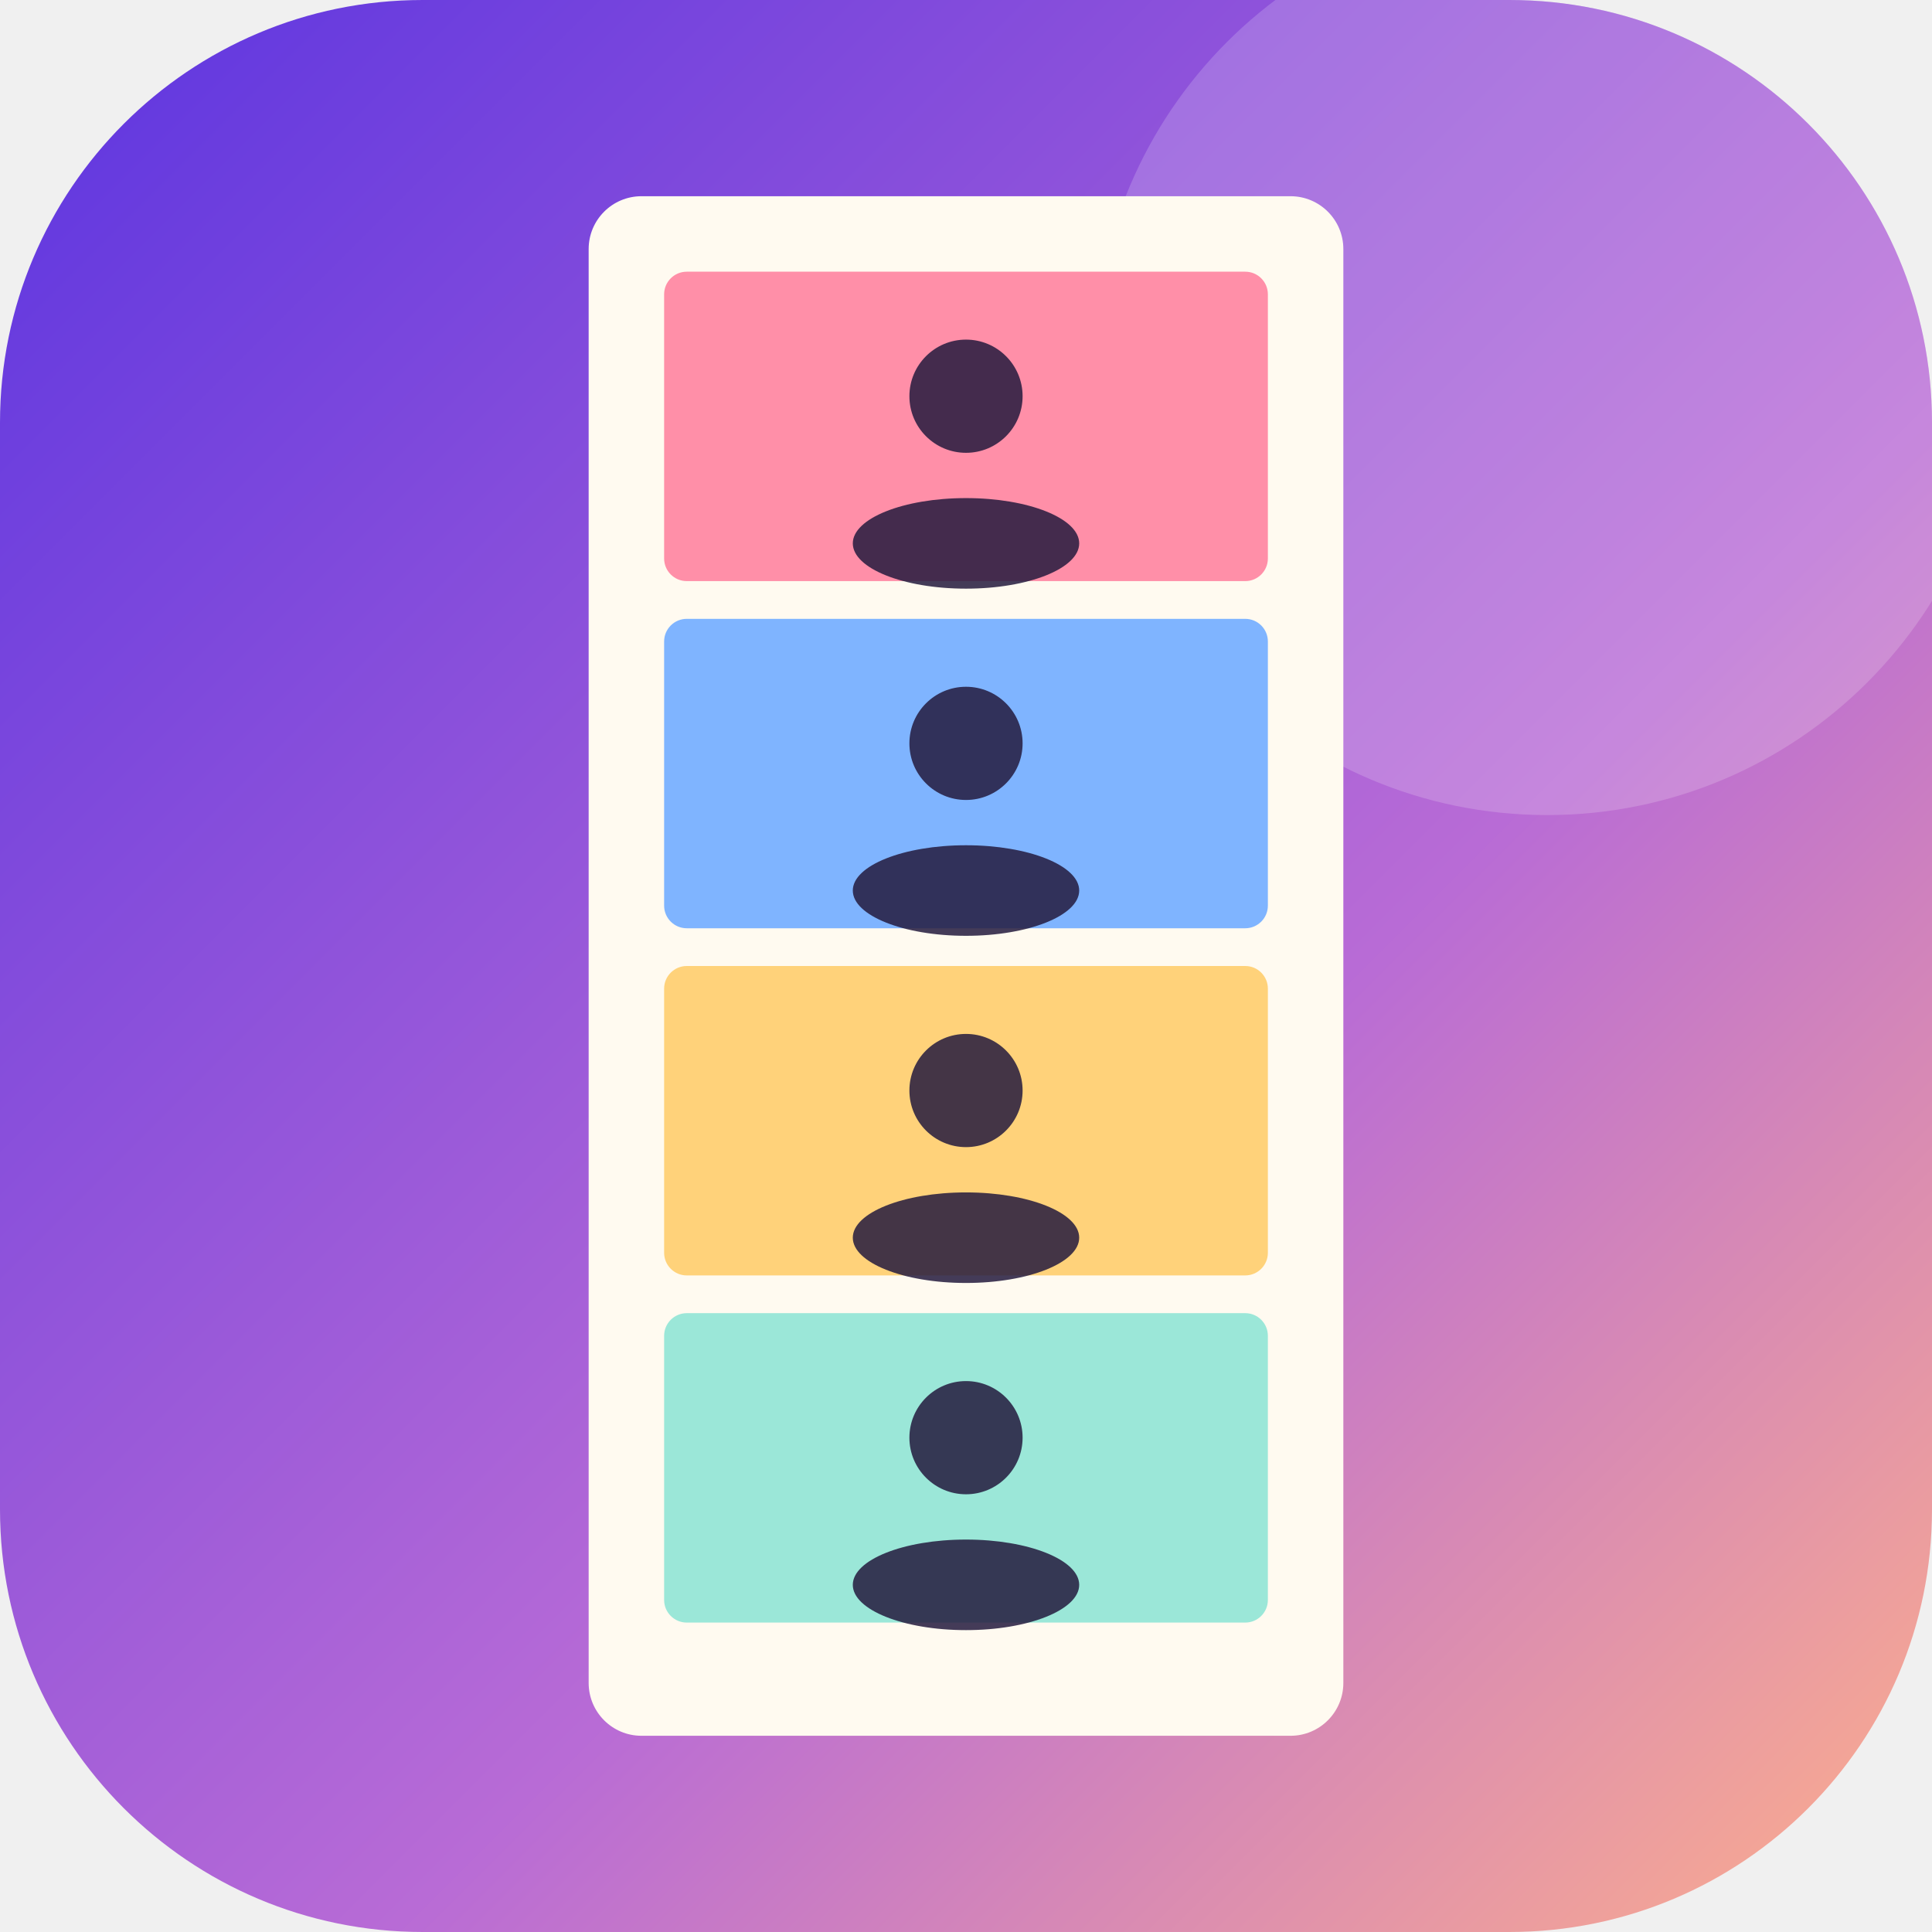
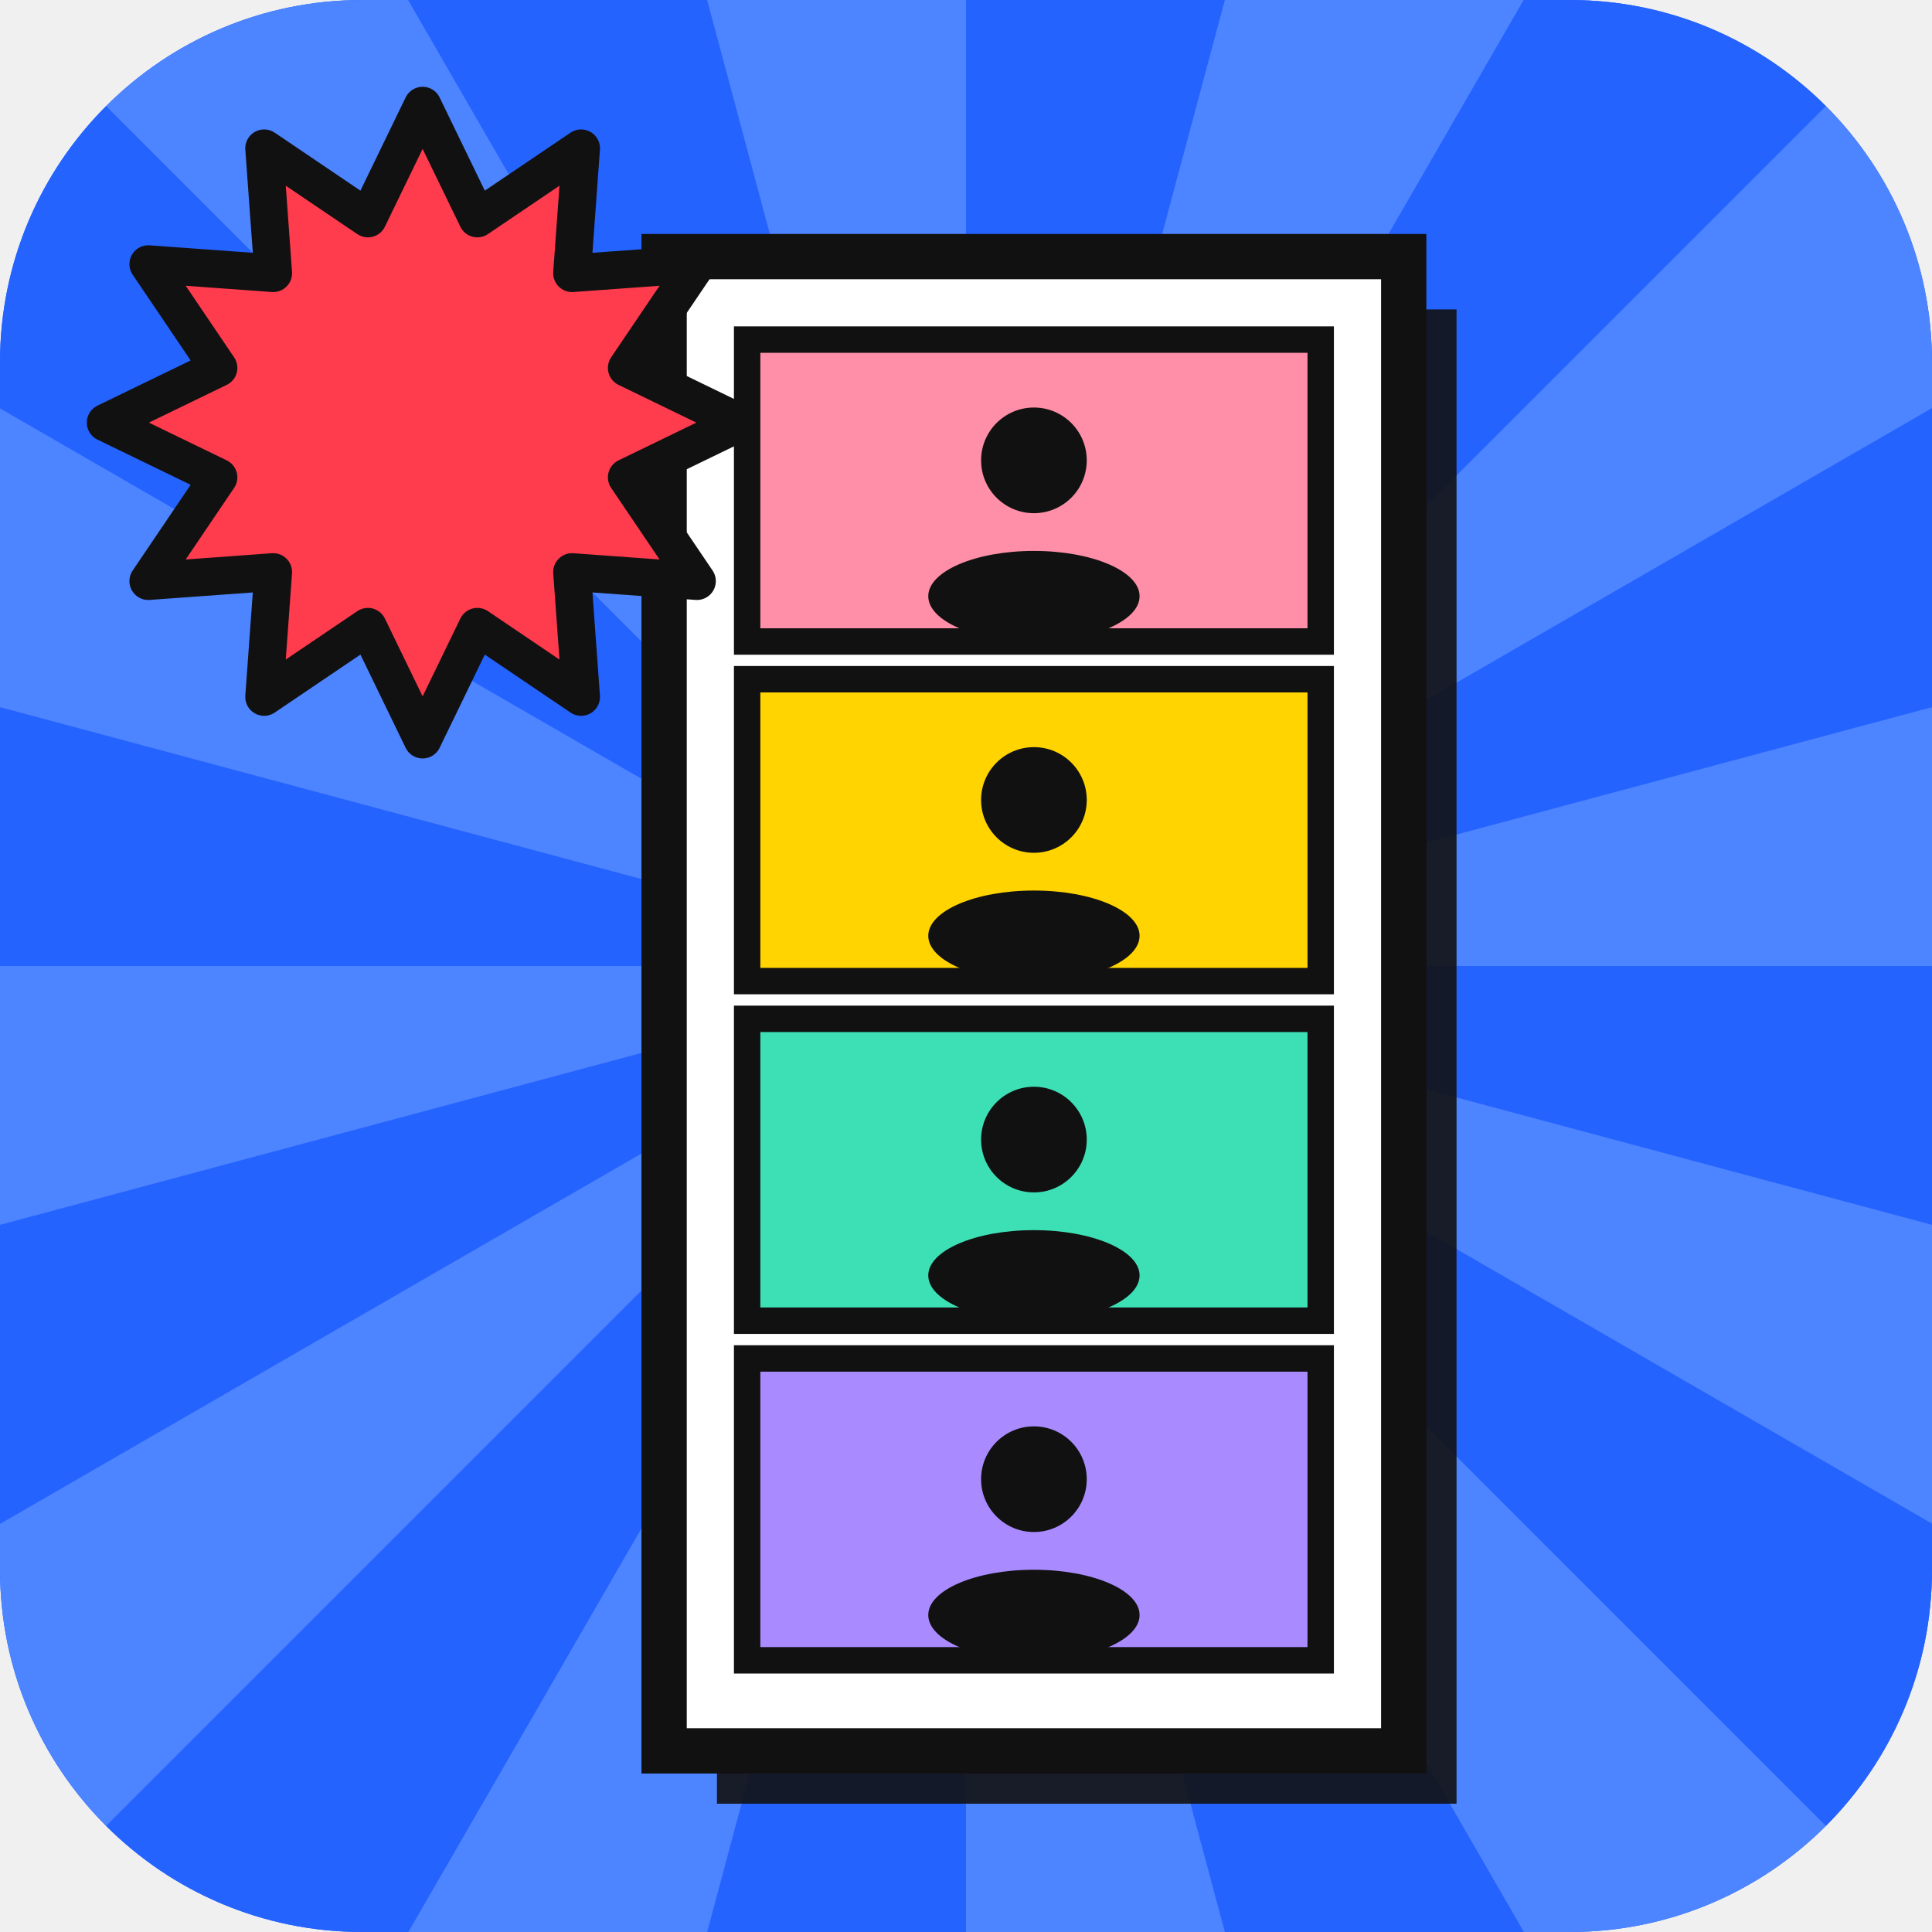
<svg xmlns="http://www.w3.org/2000/svg" viewBox="0 0 512 512">
  <defs>
    <clipPath id="r">
-       <rect width="512" height="512" rx="112" />
+       <rect width="512" height="512" rx="96" />
    </clipPath>
-     <linearGradient id="g" x1="0" y1="0" x2="1" y2="1">
-       <stop offset="0" stop-color="#5b34e0" />
-       <stop offset=".6" stop-color="#b86bd6" />
-       <stop offset="1" stop-color="#ffb08a" />
-     </linearGradient>
  </defs>
  <g clip-path="url(#r)">
-     <rect width="512" height="512" fill="url(#g)" />
-     <circle cx="410" cy="96" r="120" fill="#fff" opacity=".18" />
-     <rect x="156" y="52" width="200" height="408" rx="14" fill="#fffaf0" />
-     <rect x="176" y="72" width="160" height="82" rx="6" fill="#ff8fa8" />
-     <rect x="176" y="164" width="160" height="82" rx="6" fill="#7fb4ff" />
-     <rect x="176" y="256" width="160" height="82" rx="6" fill="#ffd27a" />
-     <rect x="176" y="348" width="160" height="82" rx="6" fill="#9be7d8" />
-     <g fill="#231a3d" opacity=".85">
-       <circle cx="256" cy="105" r="15" />
-       <ellipse cx="256" cy="144" rx="30" ry="12" />
-       <circle cx="256" cy="197" r="15" />
-       <ellipse cx="256" cy="236" rx="30" ry="12" />
-       <circle cx="256" cy="289" r="15" />
-       <ellipse cx="256" cy="328" rx="30" ry="12" />
-       <circle cx="256" cy="381" r="15" />
-       <ellipse cx="256" cy="420" rx="30" ry="12" />
+     <rect width="512" height="512" fill="#2563ff" />
+     <polygon points="256,256 776.0,256.0 758.3,390.6" fill="#2563ff" />
+     <polygon points="256,256 758.3,390.6 706.3,516.0" fill="#4d84ff" />
+     <polygon points="256,256 706.3,516.0 623.7,623.7" fill="#2563ff" />
+     <polygon points="256,256 623.7,623.7 516.0,706.3" fill="#4d84ff" />
+     <polygon points="256,256 516.0,706.3 390.6,758.3" fill="#2563ff" />
+     <polygon points="256,256 390.6,758.3 256.0,776.0" fill="#4d84ff" />
+     <polygon points="256,256 256.0,776.0 121.4,758.3" fill="#2563ff" />
+     <polygon points="256,256 121.4,758.3 -4.0,706.3" fill="#4d84ff" />
+     <polygon points="256,256 -4.0,706.3 -111.7,623.7" fill="#2563ff" />
+     <polygon points="256,256 -111.7,623.7 -194.3,516.0" fill="#4d84ff" />
+     <polygon points="256,256 -194.3,516.0 -246.3,390.6" fill="#2563ff" />
+     <polygon points="256,256 -246.3,390.6 -264.0,256.0" fill="#4d84ff" />
+     <polygon points="256,256 -264.0,256.0 -246.3,121.4" fill="#2563ff" />
+     <polygon points="256,256 -246.3,121.4 -194.3,-4.0" fill="#4d84ff" />
+     <polygon points="256,256 -194.3,-4.0 -111.7,-111.7" fill="#2563ff" />
+     <polygon points="256,256 -111.7,-111.7 -4.0,-194.3" fill="#4d84ff" />
+     <polygon points="256,256 -4.0,-194.3 121.4,-246.3" fill="#2563ff" />
+     <polygon points="256,256 121.4,-246.3 256.0,-264.0" fill="#4d84ff" />
+     <polygon points="256,256 256.0,-264.0 390.6,-246.3" fill="#2563ff" />
+     <polygon points="256,256 390.6,-246.3 516.0,-194.3" fill="#4d84ff" />
+     <polygon points="256,256 516.0,-194.3 623.7,-111.7" fill="#2563ff" />
+     <polygon points="256,256 623.7,-111.7 706.3,-4.0" fill="#4d84ff" />
+     <polygon points="256,256 706.3,-4.0 758.3,121.4" fill="#2563ff" />
+     <polygon points="256,256 758.3,121.4 776.0,256.0" fill="#4d84ff" />
+     <rect x="176" y="68" width="196" height="396" fill="#111" opacity=".9" transform="translate(14 14)" />
+     <rect x="176" y="68" width="196" height="396" fill="#fff" stroke="#111" stroke-width="12" />
+     <rect x="198" y="90" width="152" height="80" fill="#ff8fa8" stroke="#111" stroke-width="7" />
+     <rect x="198" y="180" width="152" height="80" fill="#ffd400" stroke="#111" stroke-width="7" />
+     <rect x="198" y="270" width="152" height="80" fill="#3de0b5" stroke="#111" stroke-width="7" />
+     <rect x="198" y="360" width="152" height="80" fill="#a98bff" stroke="#111" stroke-width="7" />
+     <g fill="#111">
+       <circle cx="274" cy="122" r="14" />
+       <ellipse cx="274" cy="158" rx="28" ry="12" />
+       <circle cx="274" cy="212" r="14" />
+       <ellipse cx="274" cy="248" rx="28" ry="12" />
+       <circle cx="274" cy="302" r="14" />
+       <ellipse cx="274" cy="338" rx="28" ry="12" />
+       <circle cx="274" cy="392" r="14" />
+       <ellipse cx="274" cy="428" rx="28" ry="12" />
    </g>
+     <polygon points="112.0,28.0 126.5,57.9 154.0,39.3 151.6,72.4 184.7,70.0 166.1,97.5 196.0,112.0 166.1,126.5 184.7,154.0 151.6,151.6 154.0,184.7 126.5,166.1 112.0,196.0 97.5,166.1 70.0,184.7 72.4,151.6 39.3,154.0 57.9,126.5 28.0,112.0 57.9,97.5 39.3,70.0 72.4,72.4 70.0,39.3 97.5,57.9" fill="#ff3b4e" stroke="#111" stroke-width="10" stroke-linejoin="round" />
  </g>
</svg>
